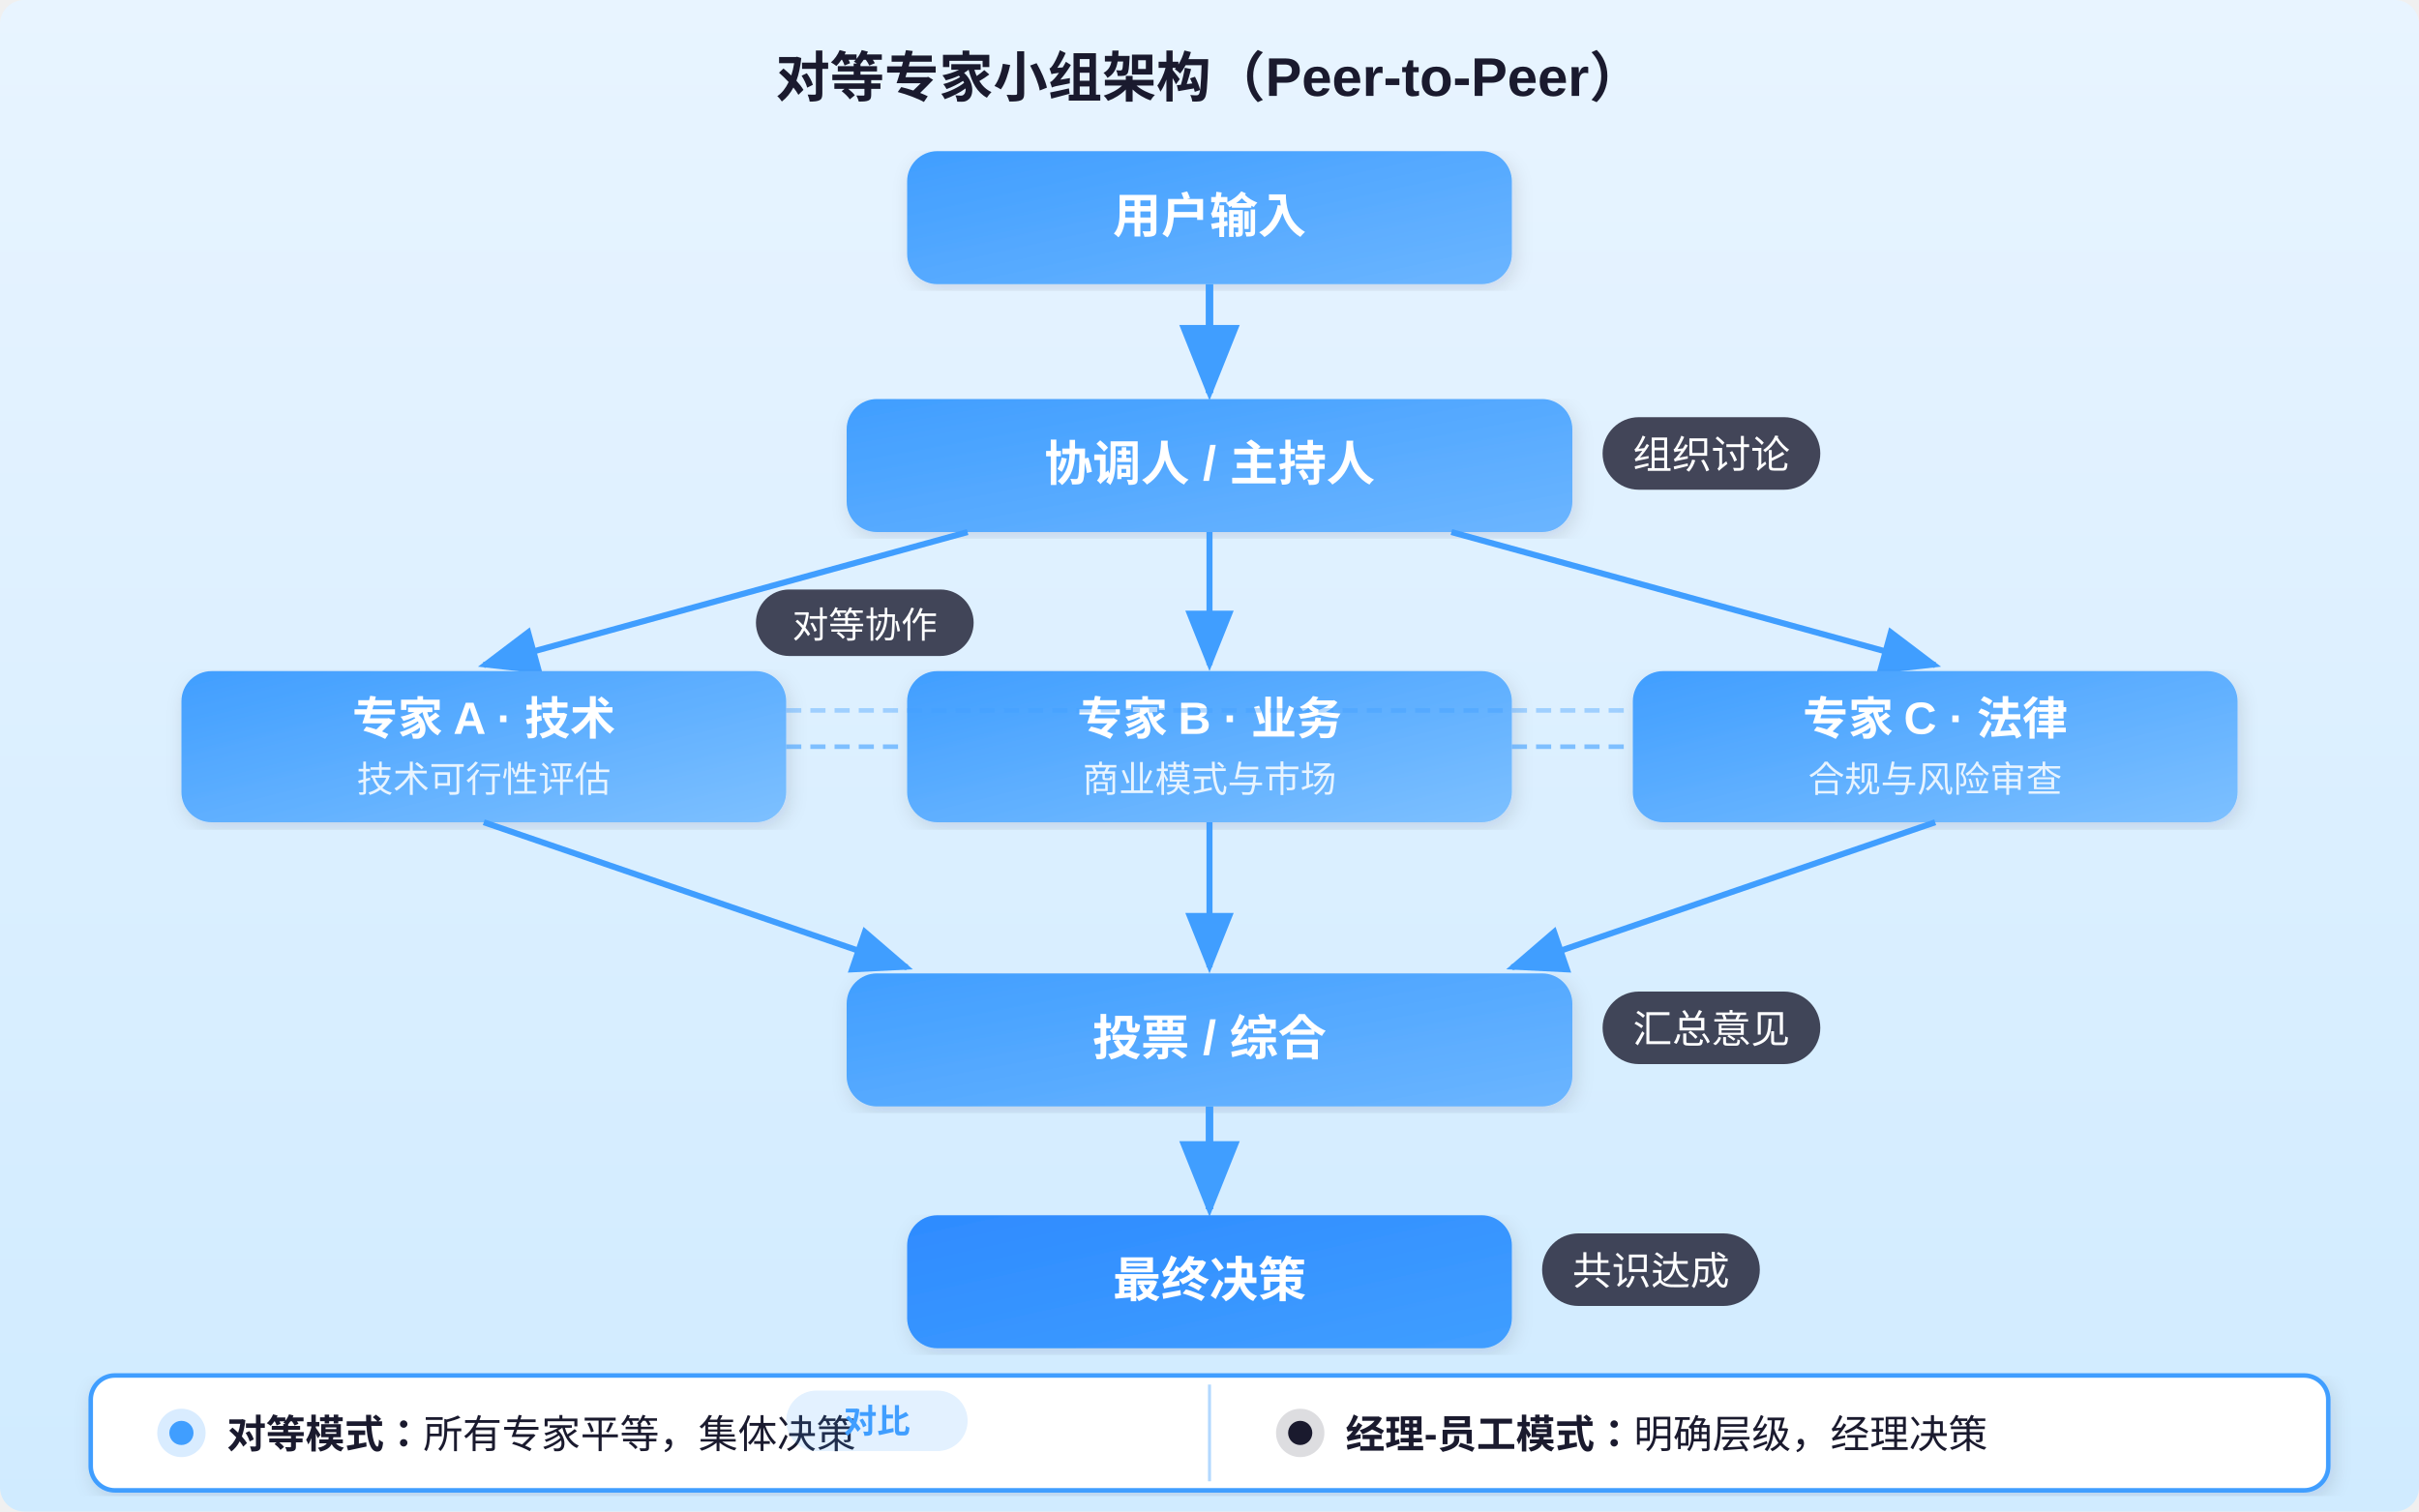
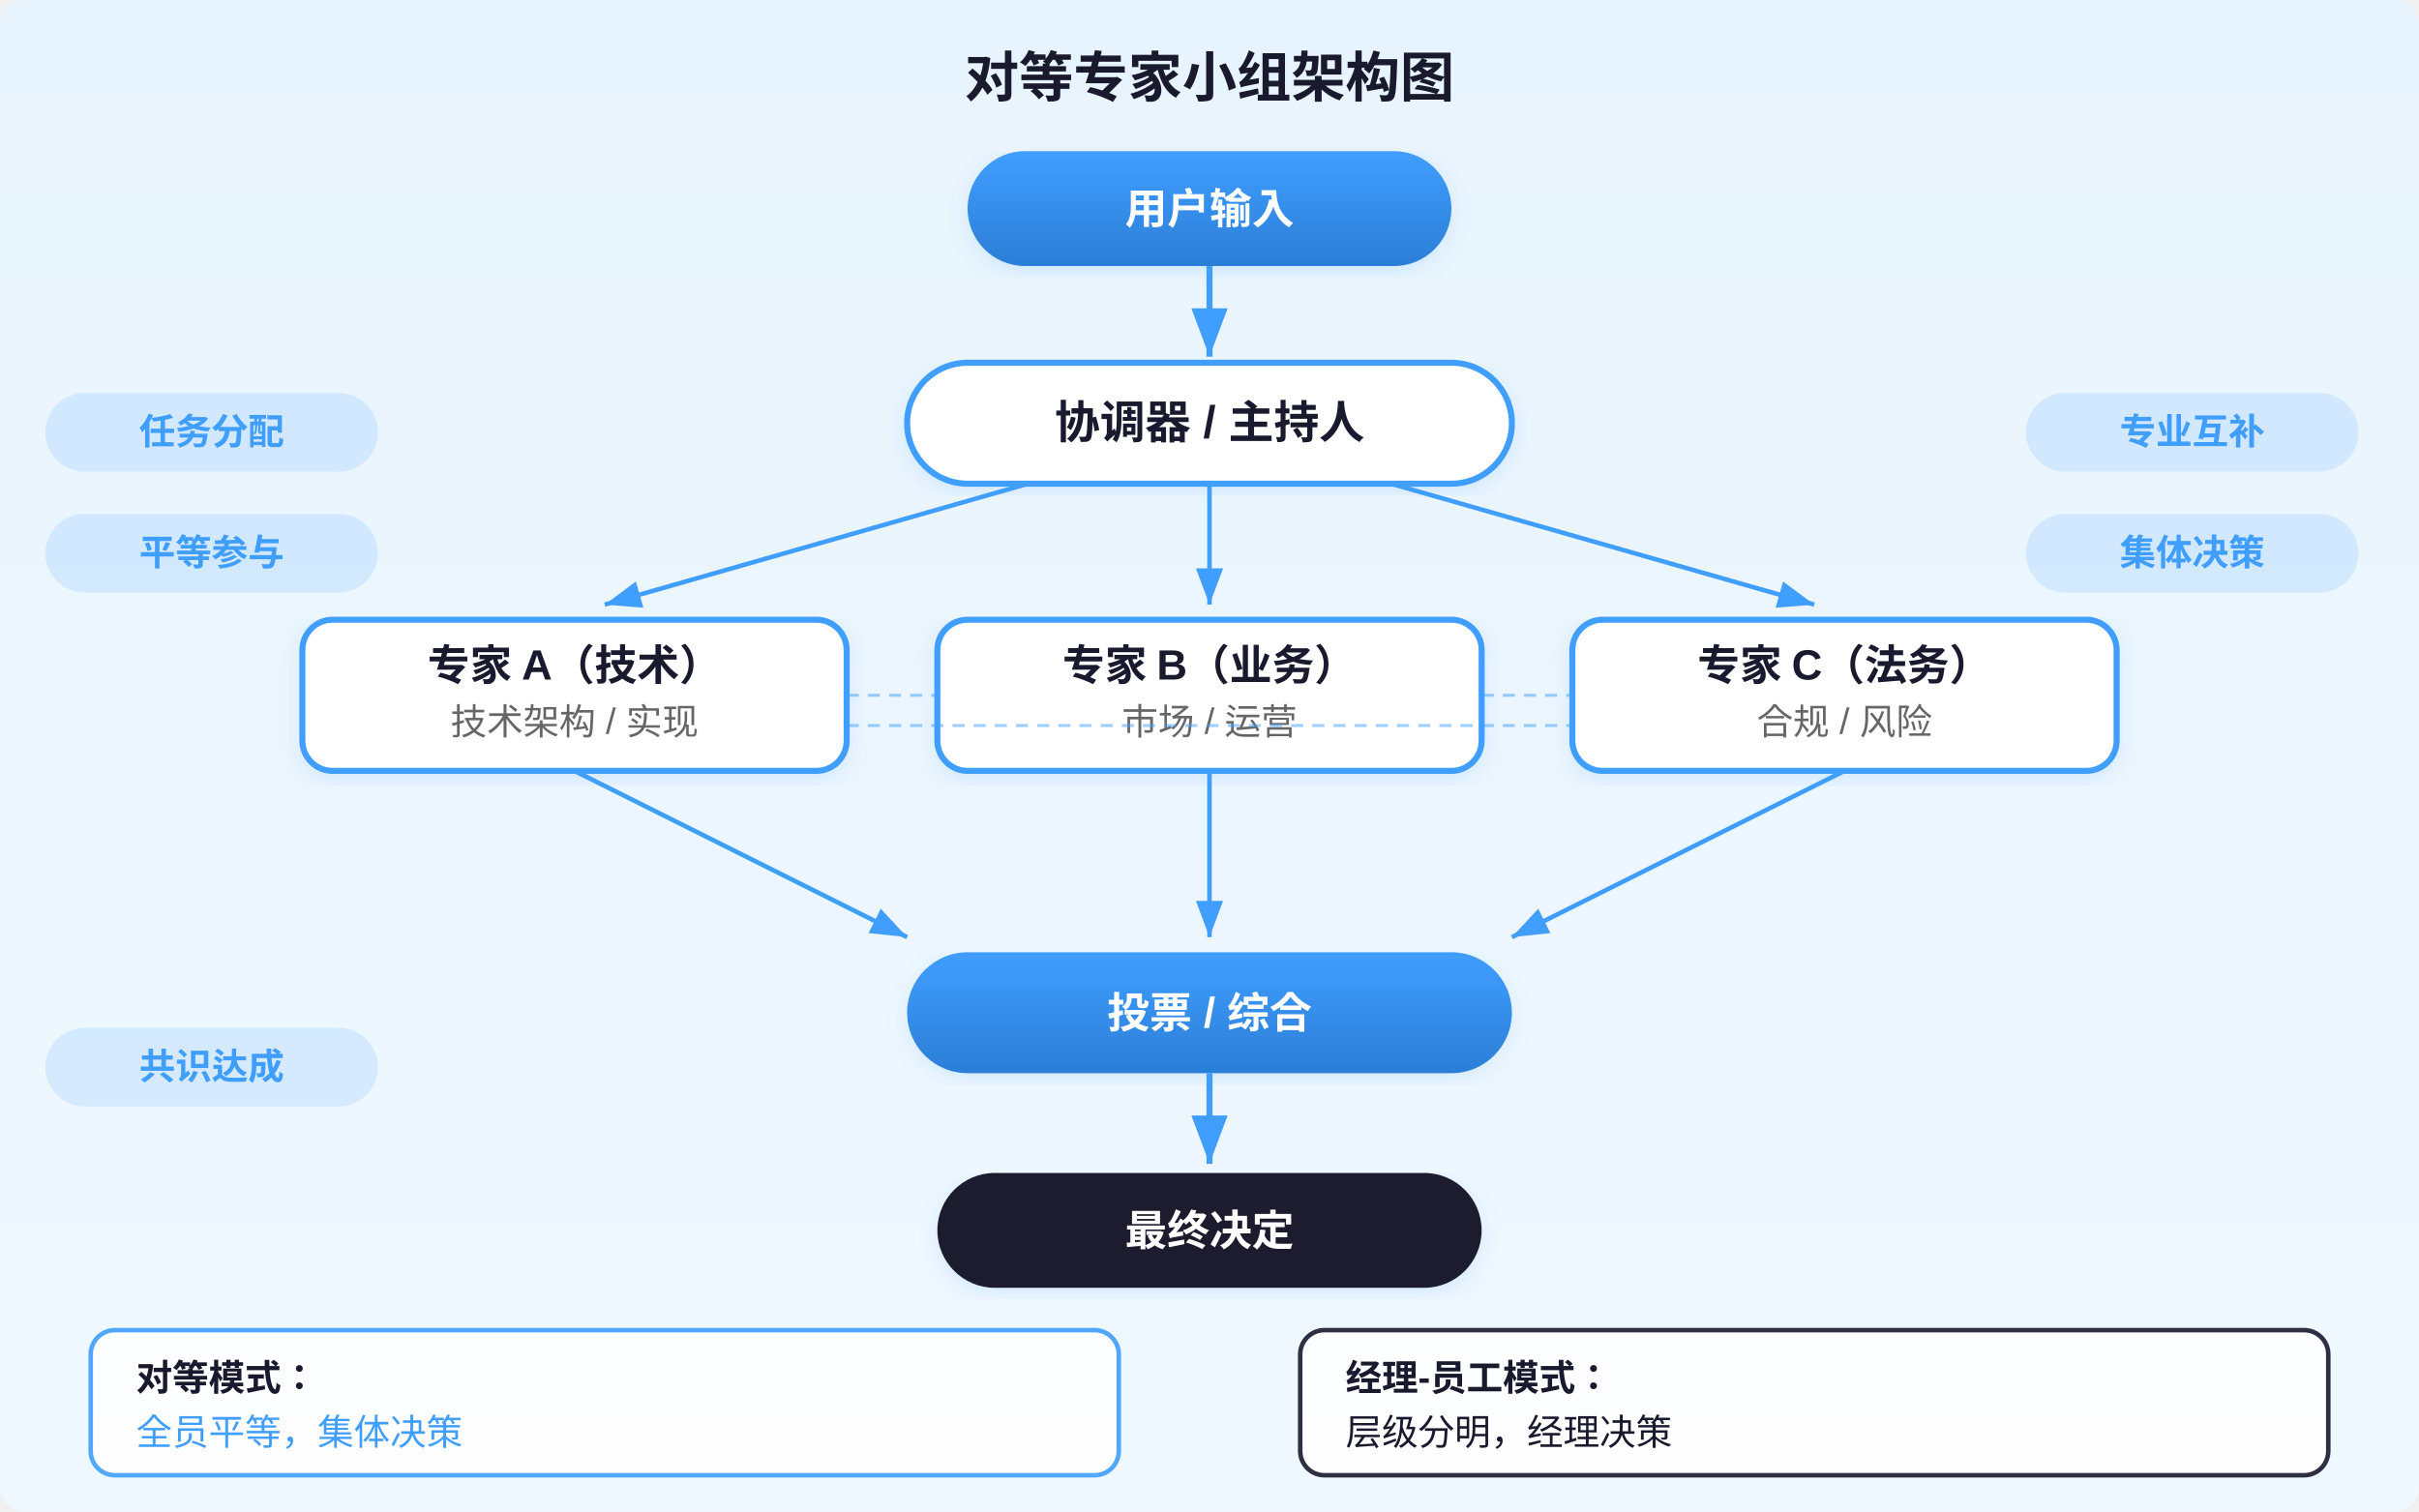
<svg xmlns="http://www.w3.org/2000/svg" viewBox="0 0 800 500" width="800" height="500">
  <defs>
    <linearGradient id="bgGrad" x1="0" y1="0" x2="0" y2="1">
-       <stop offset="0%" stop-color="#E8F4FF" />
-       <stop offset="100%" stop-color="#D0EBFF" />
+       <stop offset="0%" stop-color="#E8F4FD" />
+       <stop offset="100%" stop-color="#F0F8FF" />
    </linearGradient>
-     <linearGradient id="userInputGrad" x1="0" y1="0" x2="1" y2="1">
+     <linearGradient id="blueGrad" x1="0" y1="0" x2="0" y2="1">
      <stop offset="0%" stop-color="#409EFF" />
-       <stop offset="100%" stop-color="#6BB5FF" />
+       <stop offset="100%" stop-color="#2B7ED6" />
    </linearGradient>
-     <linearGradient id="facilitatorGrad" x1="0" y1="0" x2="1" y2="1">
-       <stop offset="0%" stop-color="#409EFF" />
-       <stop offset="100%" stop-color="#6BB5FF" />
-     </linearGradient>
-     <linearGradient id="expertGrad" x1="0" y1="0" x2="1" y2="1">
-       <stop offset="0%" stop-color="#409EFF" />
-       <stop offset="100%" stop-color="#7DC0FF" />
-     </linearGradient>
-     <linearGradient id="votingGrad" x1="0" y1="0" x2="1" y2="1">
-       <stop offset="0%" stop-color="#409EFF" />
-       <stop offset="100%" stop-color="#6BB5FF" />
-     </linearGradient>
-     <linearGradient id="decisionGrad" x1="0" y1="0" x2="1" y2="1">
-       <stop offset="0%" stop-color="#2E8BFF" />
-       <stop offset="100%" stop-color="#409EFF" />
-     </linearGradient>
-     <filter id="shadow" x="-5%" y="-5%" width="110%" height="110%">
-       <feDropShadow dx="1" dy="2" stdDeviation="3" flood-color="#1a1a2e" flood-opacity="0.12" />
+     <filter id="shadow" x="-5%" y="-5%" width="115%" height="115%">
+       <feDropShadow dx="0" dy="2" stdDeviation="3" flood-color="#409EFF" flood-opacity="0.15" />
    </filter>
  </defs>
  <rect width="800" height="500" fill="url(#bgGrad)" rx="8" />
-   <text x="400" y="32" text-anchor="middle" font-family="Arial, sans-serif" font-size="18" font-weight="bold" fill="#1a1a2e">对等专家小组架构（Peer-to-Peer）</text>
-   <rect x="300" y="50" width="200" height="44" rx="10" fill="url(#userInputGrad)" filter="url(#shadow)" />
-   <text x="400" y="77" text-anchor="middle" font-family="Arial, sans-serif" font-size="16" font-weight="bold" fill="#FFFFFF">用户输入</text>
-   <line x1="400" y1="94" x2="400" y2="130" stroke="#409EFF" stroke-width="2.5" marker-end="url(#arrowBlue)" />
+   <text x="400" y="32" text-anchor="middle" font-family="Arial, sans-serif" font-size="18" font-weight="bold" fill="#1a1a2e">对等专家小组架构图</text>
+   <rect x="320" y="50" width="160" height="38" rx="19" fill="url(#blueGrad)" filter="url(#shadow)" />
+   <text x="400" y="74" text-anchor="middle" font-family="Arial, sans-serif" font-size="14" fill="#fff" font-weight="bold">用户输入</text>
+   <line x1="400" y1="88" x2="400" y2="118" stroke="#409EFF" stroke-width="2" marker-end="url(#arrowBlue)" />
  <defs>
-     <marker id="arrowBlue" markerWidth="10" markerHeight="8" refX="9" refY="4" orient="auto">
-       <path d="M0,0 L10,4 L0,8 Z" fill="#409EFF" />
+     <marker id="arrowBlue" markerWidth="8" markerHeight="6" refX="8" refY="3" orient="auto">
+       <polygon points="0,0 8,3 0,6" fill="#409EFF" />
    </marker>
  </defs>
-   <rect x="280" y="132" width="240" height="44" rx="10" fill="url(#facilitatorGrad)" filter="url(#shadow)" />
-   <text x="400" y="159" text-anchor="middle" font-family="Arial, sans-serif" font-size="16" font-weight="bold" fill="#FFFFFF">协调人 / 主持人</text>
-   <rect x="530" y="138" width="72" height="24" rx="12" fill="#1a1a2e" opacity="0.8" />
-   <text x="566" y="155" text-anchor="middle" font-family="Arial, sans-serif" font-size="13" fill="#FFFFFF">组织讨论</text>
-   <line x1="320" y1="176" x2="160" y2="220" stroke="#409EFF" stroke-width="2" marker-end="url(#arrowBlue)" />
-   <line x1="400" y1="176" x2="400" y2="220" stroke="#409EFF" stroke-width="2" marker-end="url(#arrowBlue)" />
-   <line x1="480" y1="176" x2="640" y2="220" stroke="#409EFF" stroke-width="2" marker-end="url(#arrowBlue)" />
-   <rect x="60" y="222" width="200" height="50" rx="10" fill="url(#expertGrad)" filter="url(#shadow)" />
-   <text x="160" y="243" text-anchor="middle" font-family="Arial, sans-serif" font-size="15" font-weight="bold" fill="#FFFFFF">专家 A · 技术</text>
-   <text x="160" y="262" text-anchor="middle" font-family="Arial, sans-serif" font-size="12" fill="#E8F4FF">技术可行性评估</text>
-   <rect x="300" y="222" width="200" height="50" rx="10" fill="url(#expertGrad)" filter="url(#shadow)" />
-   <text x="400" y="243" text-anchor="middle" font-family="Arial, sans-serif" font-size="15" font-weight="bold" fill="#FFFFFF">专家 B · 业务</text>
-   <text x="400" y="262" text-anchor="middle" font-family="Arial, sans-serif" font-size="12" fill="#E8F4FF">商业模式与市场</text>
-   <rect x="540" y="222" width="200" height="50" rx="10" fill="url(#expertGrad)" filter="url(#shadow)" />
-   <text x="640" y="243" text-anchor="middle" font-family="Arial, sans-serif" font-size="15" font-weight="bold" fill="#FFFFFF">专家 C · 法律</text>
-   <text x="640" y="262" text-anchor="middle" font-family="Arial, sans-serif" font-size="12" fill="#E8F4FF">合规与风险审查</text>
-   <rect x="250" y="195" width="72" height="22" rx="11" fill="#1a1a2e" opacity="0.8" />
-   <text x="286" y="211" text-anchor="middle" font-family="Arial, sans-serif" font-size="12" fill="#FFFFFF">对等协作</text>
-   <line x1="260" y1="247" x2="300" y2="247" stroke="#409EFF" stroke-width="1.5" stroke-dasharray="5,3" opacity="0.6" />
-   <line x1="500" y1="247" x2="540" y2="247" stroke="#409EFF" stroke-width="1.5" stroke-dasharray="5,3" opacity="0.6" />
-   <line x1="260" y1="235" x2="540" y2="235" stroke="#409EFF" stroke-width="1.5" stroke-dasharray="5,3" opacity="0.4" />
-   <line x1="160" y1="272" x2="300" y2="320" stroke="#409EFF" stroke-width="2" marker-end="url(#arrowBlue)" />
-   <line x1="400" y1="272" x2="400" y2="320" stroke="#409EFF" stroke-width="2" marker-end="url(#arrowBlue)" />
-   <line x1="640" y1="272" x2="500" y2="320" stroke="#409EFF" stroke-width="2" marker-end="url(#arrowBlue)" />
-   <rect x="280" y="322" width="240" height="44" rx="10" fill="url(#votingGrad)" filter="url(#shadow)" />
-   <text x="400" y="349" text-anchor="middle" font-family="Arial, sans-serif" font-size="16" font-weight="bold" fill="#FFFFFF">投票 / 综合</text>
-   <rect x="530" y="328" width="72" height="24" rx="12" fill="#1a1a2e" opacity="0.8" />
-   <text x="566" y="345" text-anchor="middle" font-family="Arial, sans-serif" font-size="13" fill="#FFFFFF">汇总意见</text>
-   <line x1="400" y1="366" x2="400" y2="400" stroke="#409EFF" stroke-width="2.5" marker-end="url(#arrowBlue)" />
-   <rect x="300" y="402" width="200" height="44" rx="10" fill="url(#decisionGrad)" filter="url(#shadow)" />
-   <text x="400" y="429" text-anchor="middle" font-family="Arial, sans-serif" font-size="16" font-weight="bold" fill="#FFFFFF">最终决策</text>
-   <rect x="510" y="408" width="72" height="24" rx="12" fill="#1a1a2e" opacity="0.8" />
-   <text x="546" y="425" text-anchor="middle" font-family="Arial, sans-serif" font-size="13" fill="#FFFFFF">共识达成</text>
-   <rect x="30" y="455" width="740" height="38" rx="8" fill="#FFFFFF" stroke="#409EFF" stroke-width="1.5" filter="url(#shadow)" />
-   <circle cx="60" cy="474" r="8" fill="#409EFF" opacity="0.2" />
-   <circle cx="60" cy="474" r="4" fill="#409EFF" />
-   <text x="75" y="479" font-family="Arial, sans-serif" font-size="13" fill="#1a1a2e">
-     <tspan font-weight="bold">对等模式：</tspan>所有专家平等，集体决策
-   </text>
-   <line x1="400" y1="458" x2="400" y2="490" stroke="#409EFF" stroke-width="1" opacity="0.4" />
-   <circle cx="430" cy="474" r="8" fill="#1a1a2e" opacity="0.15" />
-   <circle cx="430" cy="474" r="4" fill="#1a1a2e" />
-   <text x="445" y="479" font-family="Arial, sans-serif" font-size="13" fill="#1a1a2e">
-     <tspan font-weight="bold">经理-员工模式：</tspan>明确层级，经理决策
-   </text>
-   <rect x="260" y="460" width="60" height="20" rx="10" fill="#409EFF" opacity="0.15" />
-   <text x="290" y="474" text-anchor="middle" font-family="Arial, sans-serif" font-size="11" fill="#409EFF" font-weight="bold">对比</text>
+   <rect x="300" y="120" width="200" height="40" rx="20" fill="#fff" stroke="#409EFF" stroke-width="2" filter="url(#shadow)" />
+   <text x="400" y="145" text-anchor="middle" font-family="Arial, sans-serif" font-size="15" fill="#1a1a2e" font-weight="bold">协调器 / 主持人</text>
+   <line x1="340" y1="160" x2="200" y2="200" stroke="#409EFF" stroke-width="1.5" marker-end="url(#arrowBlue)" />
+   <line x1="400" y1="160" x2="400" y2="200" stroke="#409EFF" stroke-width="1.5" marker-end="url(#arrowBlue)" />
+   <line x1="460" y1="160" x2="600" y2="200" stroke="#409EFF" stroke-width="1.5" marker-end="url(#arrowBlue)" />
+   <rect x="100" y="205" width="180" height="50" rx="10" fill="#fff" stroke="#409EFF" stroke-width="2" filter="url(#shadow)" />
+   <text x="190" y="225" text-anchor="middle" font-family="Arial, sans-serif" font-size="14" fill="#1a1a2e" font-weight="bold">专家 A（技术）</text>
+   <text x="190" y="243" text-anchor="middle" font-family="Arial, sans-serif" font-size="12" fill="#666">技术架构 / 实现</text>
+   <rect x="310" y="205" width="180" height="50" rx="10" fill="#fff" stroke="#409EFF" stroke-width="2" filter="url(#shadow)" />
+   <text x="400" y="225" text-anchor="middle" font-family="Arial, sans-serif" font-size="14" fill="#1a1a2e" font-weight="bold">专家 B（业务）</text>
+   <text x="400" y="243" text-anchor="middle" font-family="Arial, sans-serif" font-size="12" fill="#666">市场 / 运营</text>
+   <rect x="520" y="205" width="180" height="50" rx="10" fill="#fff" stroke="#409EFF" stroke-width="2" filter="url(#shadow)" />
+   <text x="610" y="225" text-anchor="middle" font-family="Arial, sans-serif" font-size="14" fill="#1a1a2e" font-weight="bold">专家 C（法务）</text>
+   <text x="610" y="243" text-anchor="middle" font-family="Arial, sans-serif" font-size="12" fill="#666">合规 / 风险</text>
+   <line x1="280" y1="230" x2="310" y2="230" stroke="#409EFF" stroke-width="1" stroke-dasharray="4,3" opacity="0.5" />
+   <line x1="490" y1="230" x2="520" y2="230" stroke="#409EFF" stroke-width="1" stroke-dasharray="4,3" opacity="0.5" />
+   <line x1="280" y1="240" x2="520" y2="240" stroke="#409EFF" stroke-width="1" stroke-dasharray="4,3" opacity="0.5" />
+   <line x1="190" y1="255" x2="300" y2="310" stroke="#409EFF" stroke-width="1.5" marker-end="url(#arrowBlue)" />
+   <line x1="400" y1="255" x2="400" y2="310" stroke="#409EFF" stroke-width="1.5" marker-end="url(#arrowBlue)" />
+   <line x1="610" y1="255" x2="500" y2="310" stroke="#409EFF" stroke-width="1.5" marker-end="url(#arrowBlue)" />
+   <rect x="300" y="315" width="200" height="40" rx="20" fill="url(#blueGrad)" filter="url(#shadow)" />
+   <text x="400" y="340" text-anchor="middle" font-family="Arial, sans-serif" font-size="14" fill="#fff" font-weight="bold">投票 / 综合</text>
+   <line x1="400" y1="355" x2="400" y2="385" stroke="#409EFF" stroke-width="2" marker-end="url(#arrowBlue)" />
+   <rect x="310" y="388" width="180" height="38" rx="19" fill="#1a1a2e" filter="url(#shadow)" />
+   <text x="400" y="412" text-anchor="middle" font-family="Arial, sans-serif" font-size="14" fill="#fff" font-weight="bold">最终决定</text>
+   <rect x="15" y="130" width="110" height="26" rx="13" fill="#409EFF" opacity="0.15" />
+   <text x="70" y="147" text-anchor="middle" font-family="Arial, sans-serif" font-size="12" fill="#409EFF" font-weight="bold">任务分配</text>
+   <rect x="15" y="170" width="110" height="26" rx="13" fill="#409EFF" opacity="0.15" />
+   <text x="70" y="187" text-anchor="middle" font-family="Arial, sans-serif" font-size="12" fill="#409EFF" font-weight="bold">平等参与</text>
+   <rect x="670" y="130" width="110" height="26" rx="13" fill="#409EFF" opacity="0.15" />
+   <text x="725" y="147" text-anchor="middle" font-family="Arial, sans-serif" font-size="12" fill="#409EFF" font-weight="bold">专业互补</text>
+   <rect x="670" y="170" width="110" height="26" rx="13" fill="#409EFF" opacity="0.15" />
+   <text x="725" y="187" text-anchor="middle" font-family="Arial, sans-serif" font-size="12" fill="#409EFF" font-weight="bold">集体决策</text>
+   <rect x="15" y="340" width="110" height="26" rx="13" fill="#409EFF" opacity="0.15" />
+   <text x="70" y="357" text-anchor="middle" font-family="Arial, sans-serif" font-size="12" fill="#409EFF" font-weight="bold">共识达成</text>
+   <rect x="30" y="440" width="340" height="48" rx="8" fill="#fff" stroke="#409EFF" stroke-width="1.5" opacity="0.9" />
+   <text x="45" y="460" font-family="Arial, sans-serif" font-size="12" fill="#1a1a2e" font-weight="bold">对等模式：</text>
+   <text x="45" y="478" font-family="Arial, sans-serif" font-size="12" fill="#409EFF">全员平等，集体决策</text>
+   <rect x="430" y="440" width="340" height="48" rx="8" fill="#fff" stroke="#1a1a2e" stroke-width="1.5" opacity="0.9" />
+   <text x="445" y="460" font-family="Arial, sans-serif" font-size="12" fill="#1a1a2e" font-weight="bold">经理-员工模式：</text>
+   <text x="445" y="478" font-family="Arial, sans-serif" font-size="12" fill="#1a1a2e">层级分明，经理决策</text>
</svg>
